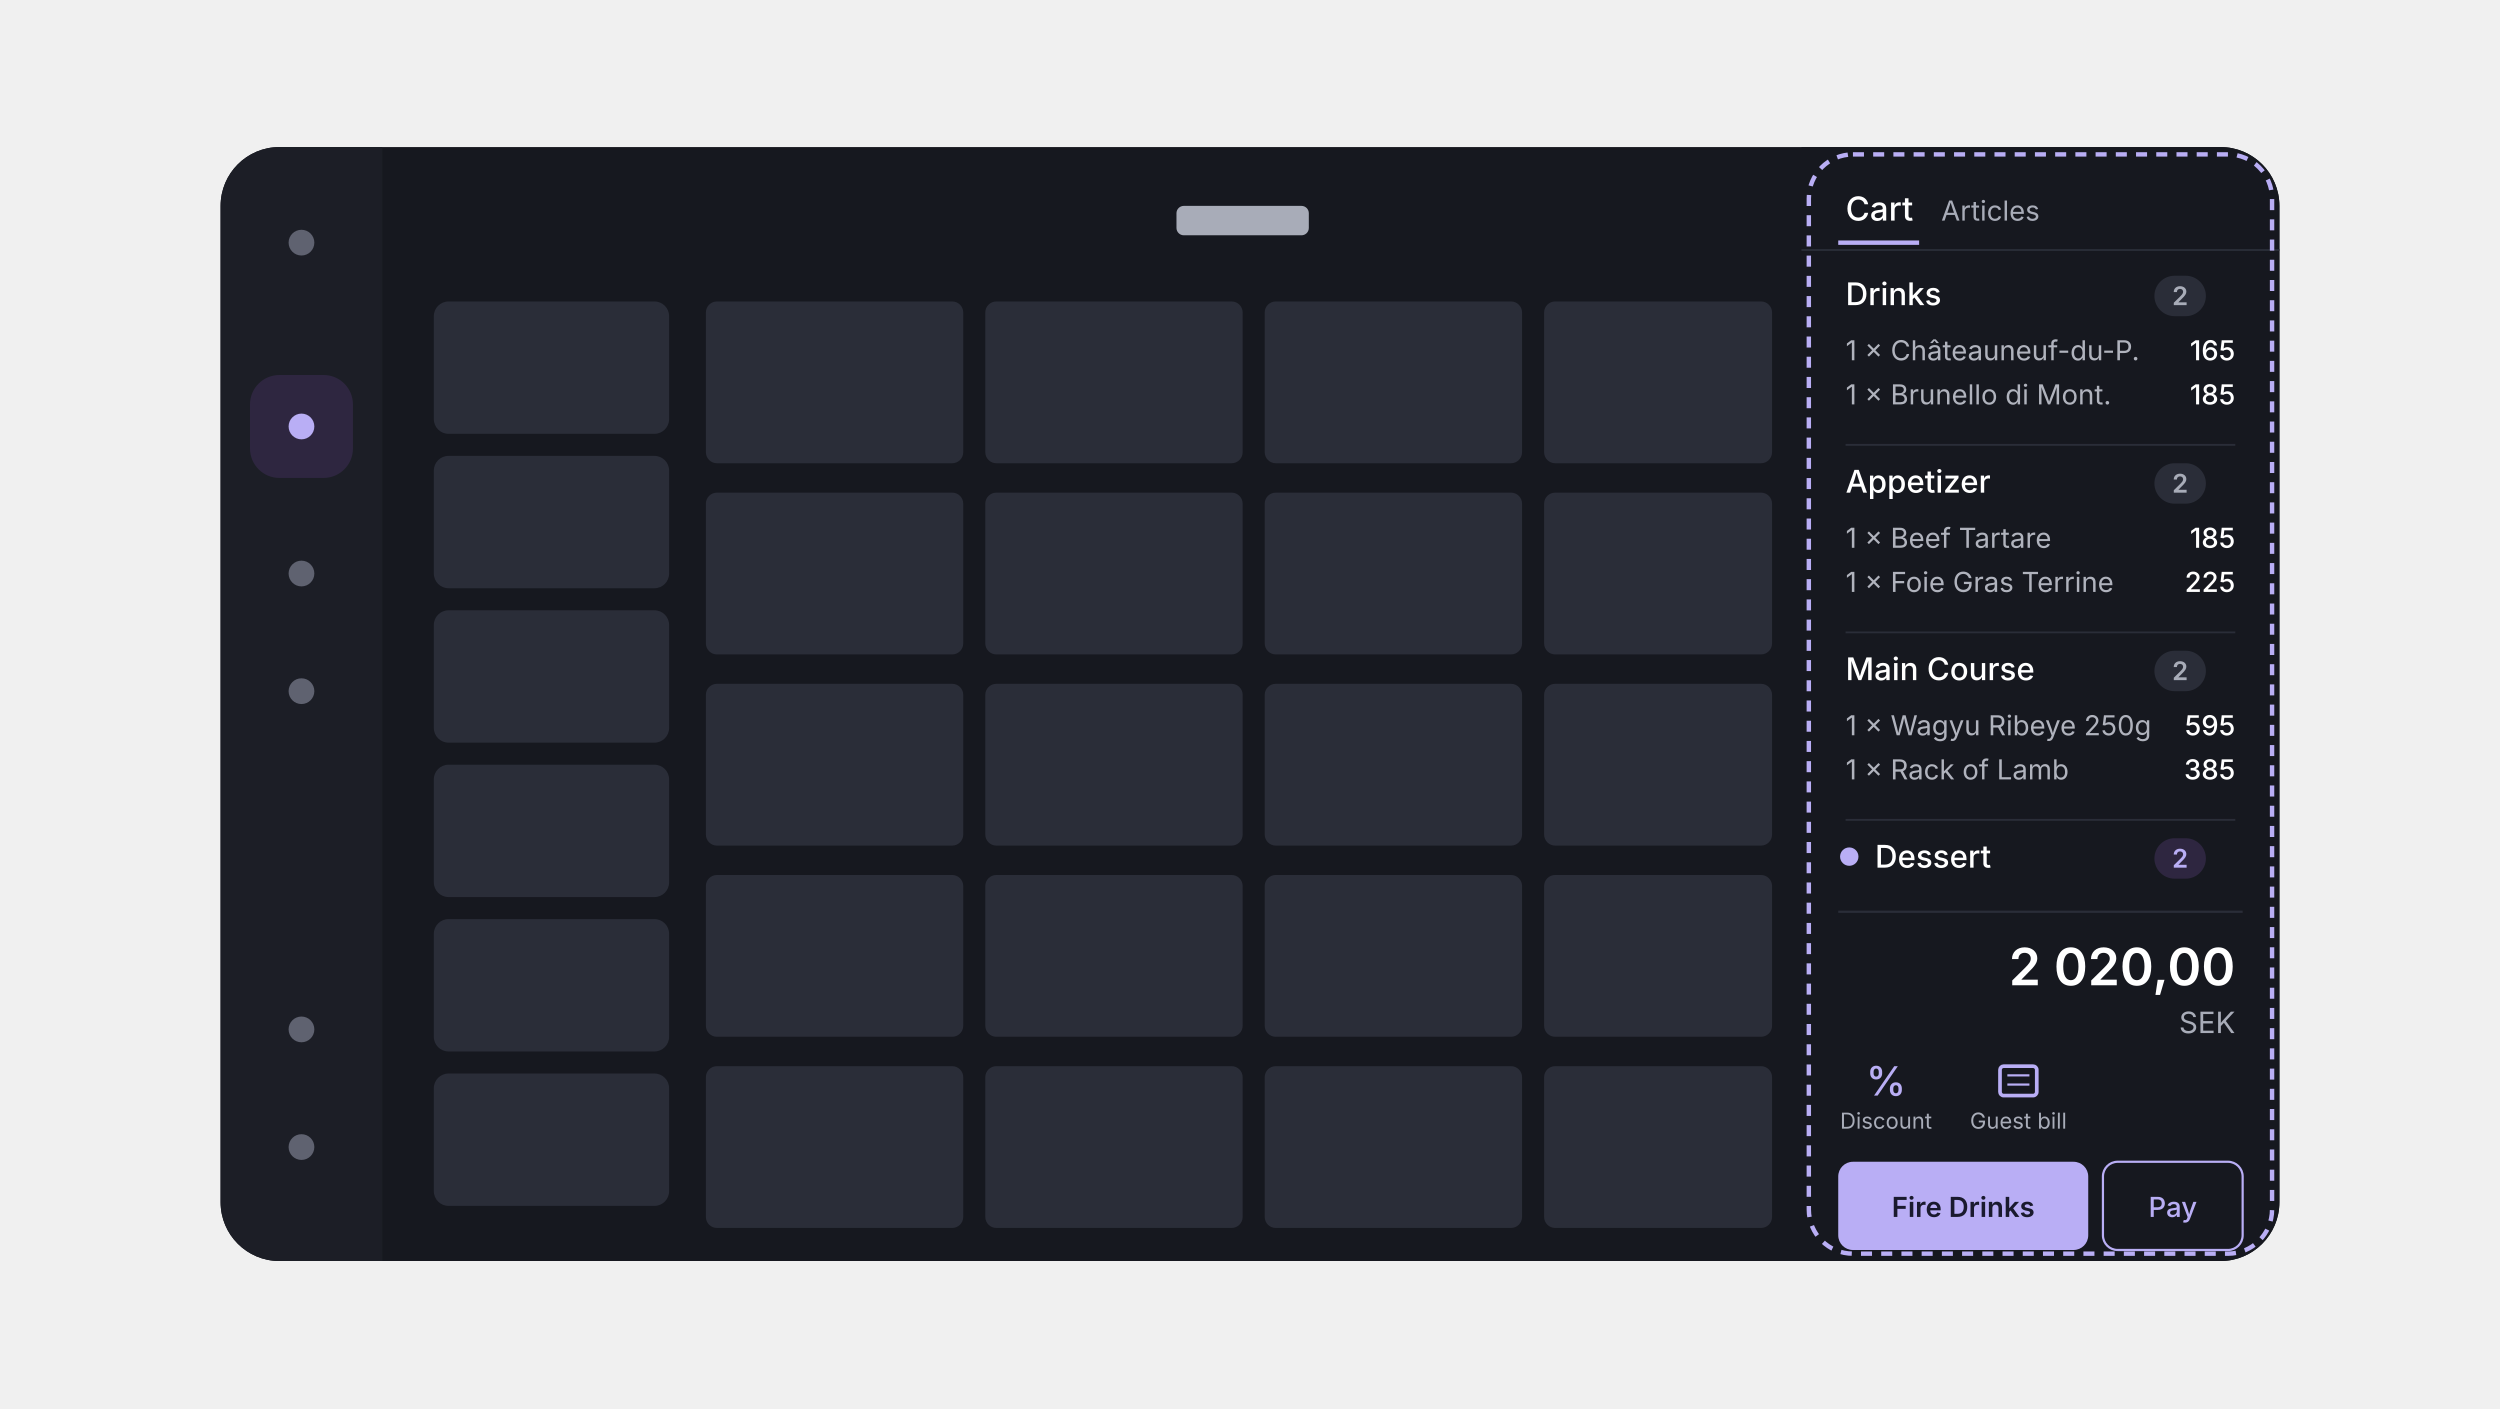
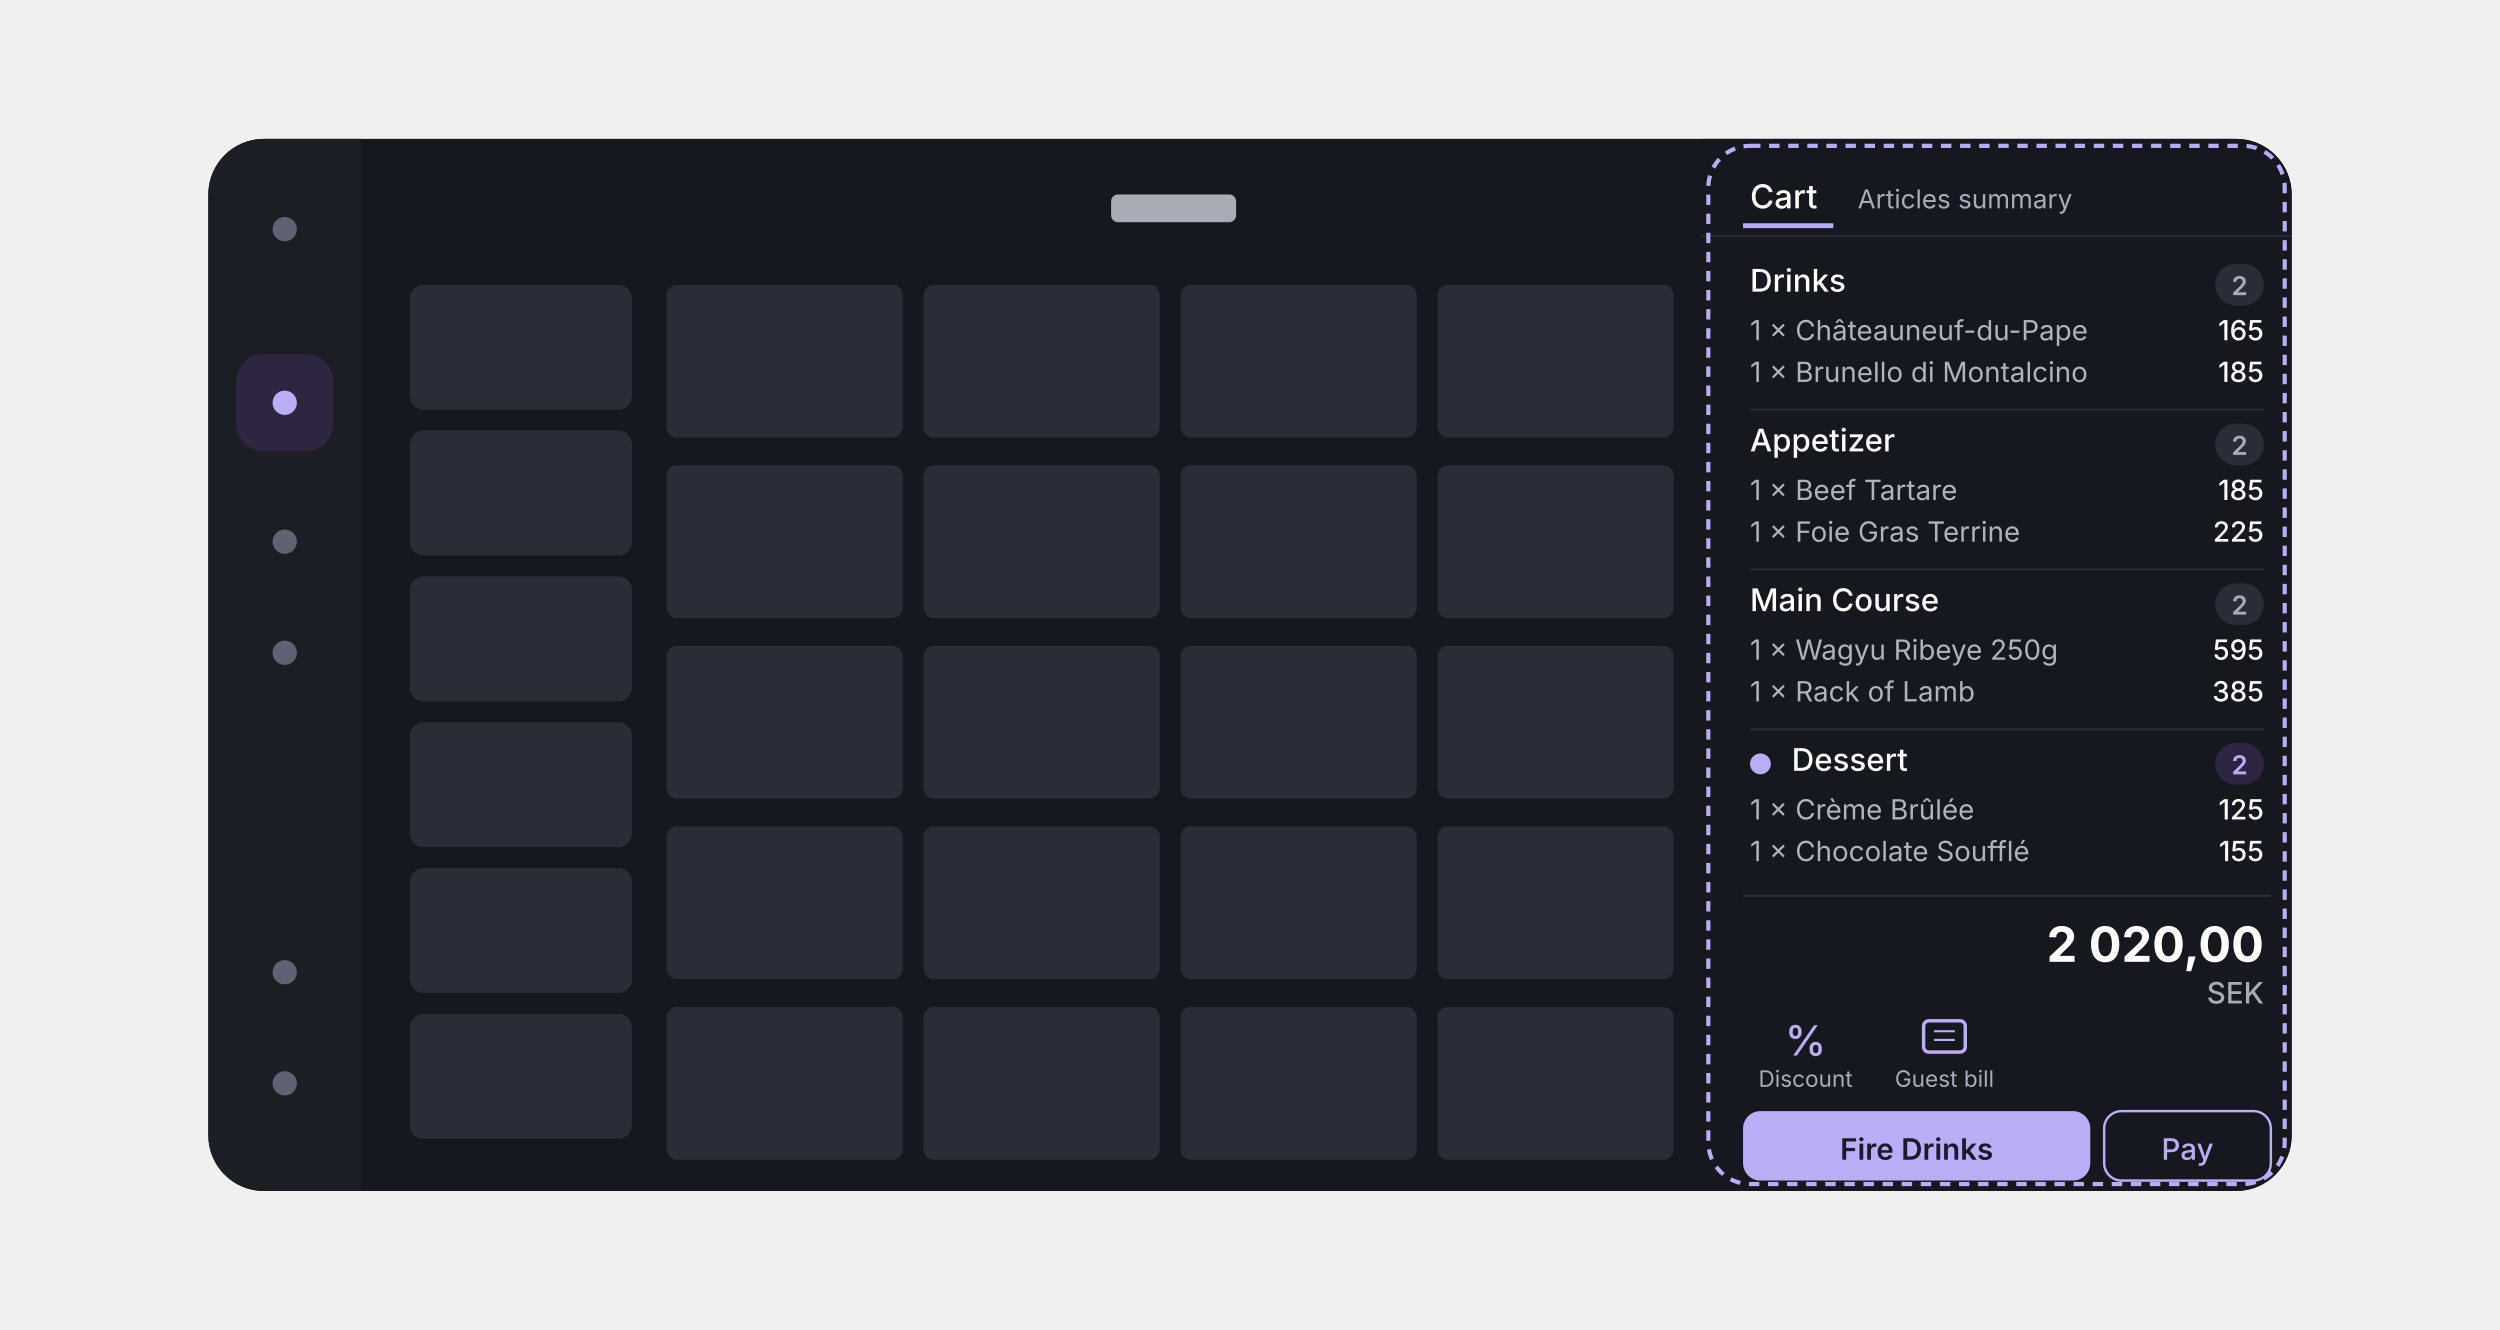
- <svg xmlns="http://www.w3.org/2000/svg" width="680" height="383" viewBox="0 0 680 383" role="img" aria-label="Serving priorities cart preview, dark theme">
+ <svg xmlns="http://www.w3.org/2000/svg" width="1440" height="766" viewBox="0 0 720 383" role="img" aria-label="Serving priorities cart preview, dark theme">
  <defs>
    <clipPath id="screen-clip-pr-dark">
-       <rect x="60" y="40" width="560" height="303" rx="16" />
+       <rect x="60" y="40" width="600" height="303" rx="16" />
    </clipPath>
    <style>
      .cart-text { font-family: -apple-system, BlinkMacSystemFont, 'Segoe UI', system-ui, sans-serif; }
    </style>
  </defs>
-   <rect x="60" y="40" width="560" height="303" rx="16" fill="#16181F" />
+   <rect x="60" y="40" width="600" height="303" rx="16" fill="#16181F" />
  <g clip-path="url(#screen-clip-pr-dark)">
    <rect x="60" y="40" width="44" height="303" fill="#1C1E26" />
    <circle cx="82" cy="66" r="3.5" fill="#5F6270" />
    <rect x="68" y="102" width="28" height="28" rx="8" fill="#2E2640" />
    <circle cx="82" cy="116" r="3.5" fill="#B9AEF5" />
    <circle cx="82" cy="156" r="3.5" fill="#5F6270" />
    <circle cx="82" cy="188" r="3.5" fill="#5F6270" />
    <circle cx="82" cy="280" r="3.5" fill="#5F6270" />
    <circle cx="82" cy="312" r="3.5" fill="#5F6270" />
    <rect x="320" y="56" width="36" height="8" rx="2" fill="#A8ACB8" />
    <rect x="118" y="82" width="64" height="36" rx="4" fill="#2A2D38" />
    <rect x="118" y="124" width="64" height="36" rx="4" fill="#2A2D38" />
    <rect x="118" y="166" width="64" height="36" rx="4" fill="#2A2D38" />
    <rect x="118" y="208" width="64" height="36" rx="4" fill="#2A2D38" />
    <rect x="118" y="250" width="64" height="36" rx="4" fill="#2A2D38" />
    <rect x="118" y="292" width="64" height="36" rx="4" fill="#2A2D38" />
    <g fill="#2A2D38">
-       <rect x="192" y="82" width="70" height="44" rx="3" />
-       <rect x="268" y="82" width="70" height="44" rx="3" />
-       <rect x="344" y="82" width="70" height="44" rx="3" />
-       <rect x="420" y="82" width="62" height="44" rx="3" />
-       <rect x="192" y="134" width="70" height="44" rx="3" />
-       <rect x="268" y="134" width="70" height="44" rx="3" />
-       <rect x="344" y="134" width="70" height="44" rx="3" />
-       <rect x="420" y="134" width="62" height="44" rx="3" />
-       <rect x="192" y="186" width="70" height="44" rx="3" />
-       <rect x="268" y="186" width="70" height="44" rx="3" />
-       <rect x="344" y="186" width="70" height="44" rx="3" />
-       <rect x="420" y="186" width="62" height="44" rx="3" />
-       <rect x="192" y="238" width="70" height="44" rx="3" />
-       <rect x="268" y="238" width="70" height="44" rx="3" />
-       <rect x="344" y="238" width="70" height="44" rx="3" />
-       <rect x="420" y="238" width="62" height="44" rx="3" />
-       <rect x="192" y="290" width="70" height="44" rx="3" />
-       <rect x="268" y="290" width="70" height="44" rx="3" />
-       <rect x="344" y="290" width="70" height="44" rx="3" />
-       <rect x="420" y="290" width="62" height="44" rx="3" />
+       <rect x="192" y="82" width="68" height="44" rx="3" />
+       <rect x="266" y="82" width="68" height="44" rx="3" />
+       <rect x="340" y="82" width="68" height="44" rx="3" />
+       <rect x="414" y="82" width="68" height="44" rx="3" />
+       <rect x="192" y="134" width="68" height="44" rx="3" />
+       <rect x="266" y="134" width="68" height="44" rx="3" />
+       <rect x="340" y="134" width="68" height="44" rx="3" />
+       <rect x="414" y="134" width="68" height="44" rx="3" />
+       <rect x="192" y="186" width="68" height="44" rx="3" />
+       <rect x="266" y="186" width="68" height="44" rx="3" />
+       <rect x="340" y="186" width="68" height="44" rx="3" />
+       <rect x="414" y="186" width="68" height="44" rx="3" />
+       <rect x="192" y="238" width="68" height="44" rx="3" />
+       <rect x="266" y="238" width="68" height="44" rx="3" />
+       <rect x="340" y="238" width="68" height="44" rx="3" />
+       <rect x="414" y="238" width="68" height="44" rx="3" />
+       <rect x="192" y="290" width="68" height="44" rx="3" />
+       <rect x="266" y="290" width="68" height="44" rx="3" />
+       <rect x="340" y="290" width="68" height="44" rx="3" />
+       <rect x="414" y="290" width="68" height="44" rx="3" />
    </g>
-     <rect x="490" y="40" width="130" height="303" fill="#16181F" />
-     <text class="cart-text" x="502" y="60" font-size="9" font-weight="500" fill="#FFFFFF">Cart</text>
-     <text class="cart-text" x="528" y="60" font-size="7.5" fill="#A8ACB8">Articles</text>
-     <line x1="500" y1="66" x2="522" y2="66" stroke="#B9AEF5" stroke-width="1.2" />
-     <line x1="490" y1="68" x2="620" y2="68" stroke="#2A2D38" stroke-width="0.5" />
-     <text class="cart-text" x="502" y="83" font-size="8.5" font-weight="500" fill="#FFFFFF">Drinks</text>
-     <rect x="586" y="75" width="14" height="11" rx="5.5" fill="#2A2D38" />
-     <text class="cart-text" x="593" y="83" font-size="7" font-weight="600" fill="#A8ACB8" text-anchor="middle">2</text>
-     <text class="cart-text" x="502" y="98" font-size="7.5" fill="#B0B3BD">1 × Châteauneuf-du-P.</text>
-     <text class="cart-text" x="608" y="98" font-size="7.5" font-weight="500" fill="#FFFFFF" text-anchor="end">165</text>
-     <text class="cart-text" x="502" y="110" font-size="7.5" fill="#B0B3BD">1 × Brunello di Mont.</text>
-     <text class="cart-text" x="608" y="110" font-size="7.5" font-weight="500" fill="#FFFFFF" text-anchor="end">185</text>
-     <line x1="502" y1="121" x2="608" y2="121" stroke="#2A2D38" stroke-width="0.5" />
-     <text class="cart-text" x="502" y="134" font-size="8.5" font-weight="500" fill="#FFFFFF">Appetizer</text>
-     <rect x="586" y="126" width="14" height="11" rx="5.5" fill="#2A2D38" />
-     <text class="cart-text" x="593" y="134" font-size="7" font-weight="600" fill="#A8ACB8" text-anchor="middle">2</text>
-     <text class="cart-text" x="502" y="149" font-size="7.5" fill="#B0B3BD">1 × Beef Tartare</text>
-     <text class="cart-text" x="608" y="149" font-size="7.5" font-weight="500" fill="#FFFFFF" text-anchor="end">185</text>
-     <text class="cart-text" x="502" y="161" font-size="7.5" fill="#B0B3BD">1 × Foie Gras Terrine</text>
-     <text class="cart-text" x="608" y="161" font-size="7.5" font-weight="500" fill="#FFFFFF" text-anchor="end">225</text>
-     <line x1="502" y1="172" x2="608" y2="172" stroke="#2A2D38" stroke-width="0.5" />
-     <text class="cart-text" x="502" y="185" font-size="8.5" font-weight="500" fill="#FFFFFF">Main Course</text>
-     <rect x="586" y="177" width="14" height="11" rx="5.5" fill="#2A2D38" />
-     <text class="cart-text" x="593" y="185" font-size="7" font-weight="600" fill="#A8ACB8" text-anchor="middle">2</text>
-     <text class="cart-text" x="502" y="200" font-size="7.5" fill="#B0B3BD">1 × Wagyu Ribeye 250g</text>
-     <text class="cart-text" x="608" y="200" font-size="7.5" font-weight="500" fill="#FFFFFF" text-anchor="end">595</text>
-     <text class="cart-text" x="502" y="212" font-size="7.5" fill="#B0B3BD">1 × Rack of Lamb</text>
-     <text class="cart-text" x="608" y="212" font-size="7.5" font-weight="500" fill="#FFFFFF" text-anchor="end">385</text>
-     <line x1="502" y1="223" x2="608" y2="223" stroke="#2A2D38" stroke-width="0.5" />
-     <circle cx="503" cy="233" r="2.5" fill="#B9AEF5" />
-     <text class="cart-text" x="510" y="236" font-size="8.5" font-weight="500" fill="#FFFFFF">Dessert</text>
-     <rect x="586" y="228" width="14" height="11" rx="5.5" fill="#2E2640" />
-     <text class="cart-text" x="593" y="236" font-size="7" font-weight="600" fill="#B9AEF5" text-anchor="middle">2</text>
-     <line x1="500" y1="248" x2="610" y2="248" stroke="#2A2D38" stroke-width="0.6" />
-     <text class="cart-text" x="608" y="268" font-size="14" font-weight="600" fill="#FFFFFF" text-anchor="end">2 020,00</text>
-     <text class="cart-text" x="608" y="281" font-size="8" fill="#A8ACB8" text-anchor="end">SEK</text>
-     <text class="cart-text" x="513" y="298" font-size="11" font-weight="500" fill="#B9AEF5" text-anchor="middle">%</text>
-     <text class="cart-text" x="513" y="307" font-size="6" fill="#A8ACB8" text-anchor="middle">Discount</text>
-     <rect x="544" y="290" width="10" height="8" rx="1" fill="none" stroke="#B9AEF5" stroke-width="1" />
-     <line x1="546" y1="292.5" x2="552" y2="292.5" stroke="#B9AEF5" stroke-width="0.6" />
-     <line x1="546" y1="295" x2="552" y2="295" stroke="#B9AEF5" stroke-width="0.6" />
-     <text class="cart-text" x="549" y="307" font-size="6" fill="#A8ACB8" text-anchor="middle">Guest bill</text>
-     <rect x="500" y="316" width="68" height="24" rx="4" fill="#B9AEF5" />
-     <text class="cart-text" x="534" y="331" font-size="7.5" font-weight="600" fill="#1A1A2E" text-anchor="middle">Fire Drinks</text>
-     <rect x="572" y="316" width="38" height="24" rx="4" fill="#16181F" stroke="#B9AEF5" stroke-width="0.6" />
-     <text class="cart-text" x="591" y="331" font-size="7.5" font-weight="500" fill="#B9AEF5" text-anchor="middle">Pay</text>
+     <rect x="490" y="40" width="170" height="303" fill="#16181F" />
+     <text class="cart-text" x="504" y="60" font-size="9.5" font-weight="500" fill="#FFFFFF">Cart</text>
+     <text class="cart-text" x="535" y="60" font-size="7.5" fill="#A8ACB8">Articles summary</text>
+     <line x1="502" y1="65" x2="528" y2="65" stroke="#B9AEF5" stroke-width="1.4" />
+     <line x1="490" y1="68" x2="660" y2="68" stroke="#2A2D38" stroke-width="0.5" />
+     <text class="cart-text" x="504" y="84" font-size="9" font-weight="500" fill="#FFFFFF">Drinks</text>
+     <rect x="638" y="76" width="14" height="12" rx="6" fill="#2A2D38" />
+     <text class="cart-text" x="645" y="85" font-size="7.5" font-weight="600" fill="#A8ACB8" text-anchor="middle">2</text>
+     <text class="cart-text" x="504" y="98" font-size="8" fill="#B0B3BD">1 × Châteauneuf-du-Pape</text>
+     <text class="cart-text" x="652" y="98" font-size="8" font-weight="500" fill="#FFFFFF" text-anchor="end">165</text>
+     <text class="cart-text" x="504" y="110" font-size="8" fill="#B0B3BD">1 × Brunello di Montalcino</text>
+     <text class="cart-text" x="652" y="110" font-size="8" font-weight="500" fill="#FFFFFF" text-anchor="end">185</text>
+     <line x1="504" y1="118" x2="652" y2="118" stroke="#2A2D38" stroke-width="0.5" />
+     <text class="cart-text" x="504" y="130" font-size="9" font-weight="500" fill="#FFFFFF">Appetizer</text>
+     <rect x="638" y="122" width="14" height="12" rx="6" fill="#2A2D38" />
+     <text class="cart-text" x="645" y="131" font-size="7.5" font-weight="600" fill="#A8ACB8" text-anchor="middle">2</text>
+     <text class="cart-text" x="504" y="144" font-size="8" fill="#B0B3BD">1 × Beef Tartare</text>
+     <text class="cart-text" x="652" y="144" font-size="8" font-weight="500" fill="#FFFFFF" text-anchor="end">185</text>
+     <text class="cart-text" x="504" y="156" font-size="8" fill="#B0B3BD">1 × Foie Gras Terrine</text>
+     <text class="cart-text" x="652" y="156" font-size="8" font-weight="500" fill="#FFFFFF" text-anchor="end">225</text>
+     <line x1="504" y1="164" x2="652" y2="164" stroke="#2A2D38" stroke-width="0.5" />
+     <text class="cart-text" x="504" y="176" font-size="9" font-weight="500" fill="#FFFFFF">Main Course</text>
+     <rect x="638" y="168" width="14" height="12" rx="6" fill="#2A2D38" />
+     <text class="cart-text" x="645" y="177" font-size="7.5" font-weight="600" fill="#A8ACB8" text-anchor="middle">2</text>
+     <text class="cart-text" x="504" y="190" font-size="8" fill="#B0B3BD">1 × Wagyu Ribeye 250g</text>
+     <text class="cart-text" x="652" y="190" font-size="8" font-weight="500" fill="#FFFFFF" text-anchor="end">595</text>
+     <text class="cart-text" x="504" y="202" font-size="8" fill="#B0B3BD">1 × Rack of Lamb</text>
+     <text class="cart-text" x="652" y="202" font-size="8" font-weight="500" fill="#FFFFFF" text-anchor="end">385</text>
+     <line x1="504" y1="210" x2="652" y2="210" stroke="#2A2D38" stroke-width="0.5" />
+     <circle cx="507" cy="220" r="3" fill="#B9AEF5" />
+     <text class="cart-text" x="516" y="222" font-size="9" font-weight="500" fill="#FFFFFF">Dessert</text>
+     <rect x="638" y="214" width="14" height="12" rx="6" fill="#2E2640" />
+     <text class="cart-text" x="645" y="223" font-size="7.5" font-weight="600" fill="#B9AEF5" text-anchor="middle">2</text>
+     <text class="cart-text" x="504" y="236" font-size="8" fill="#B0B3BD">1 × Crème Brûlée</text>
+     <text class="cart-text" x="652" y="236" font-size="8" font-weight="500" fill="#FFFFFF" text-anchor="end">125</text>
+     <text class="cart-text" x="504" y="248" font-size="8" fill="#B0B3BD">1 × Chocolate Soufflé</text>
+     <text class="cart-text" x="652" y="248" font-size="8" font-weight="500" fill="#FFFFFF" text-anchor="end">155</text>
+     <line x1="502" y1="258" x2="654" y2="258" stroke="#2A2D38" stroke-width="0.6" />
+     <text class="cart-text" x="652" y="277" font-size="14" font-weight="700" fill="#FFFFFF" text-anchor="end">2 020,00</text>
+     <text class="cart-text" x="652" y="289" font-size="8.5" font-weight="500" fill="#A8ACB8" text-anchor="end">SEK</text>
+     <text class="cart-text" x="520" y="304" font-size="12" font-weight="500" fill="#B9AEF5" text-anchor="middle">%</text>
+     <text class="cart-text" x="520" y="313" font-size="6.5" fill="#A8ACB8" text-anchor="middle">Discount</text>
+     <rect x="554" y="294" width="12" height="9" rx="1.5" fill="none" stroke="#B9AEF5" stroke-width="1" />
+     <line x1="557" y1="297" x2="563" y2="297" stroke="#B9AEF5" stroke-width="0.6" />
+     <line x1="557" y1="299.5" x2="563" y2="299.5" stroke="#B9AEF5" stroke-width="0.6" />
+     <text class="cart-text" x="560" y="313" font-size="6.5" fill="#A8ACB8" text-anchor="middle">Guest bill</text>
+     <rect x="502" y="320" width="100" height="20" rx="5" fill="#B9AEF5" />
+     <text class="cart-text" x="552" y="334" font-size="8.5" font-weight="600" fill="#1A1A2E" text-anchor="middle">Fire Drinks</text>
+     <rect x="606" y="320" width="48" height="20" rx="5" fill="#16181F" stroke="#B9AEF5" stroke-width="0.7" />
+     <text class="cart-text" x="630" y="334" font-size="8.5" font-weight="500" fill="#B9AEF5" text-anchor="middle">Pay</text>
  </g>
-   <rect x="492" y="42" width="126" height="299" rx="12" fill="none" stroke="#B9AEF5" stroke-width="1.2" stroke-dasharray="3 2.5" />
+   <rect x="492" y="42" width="166" height="299" rx="12" fill="none" stroke="#B9AEF5" stroke-width="1.2" stroke-dasharray="3 2.5" />
</svg>
